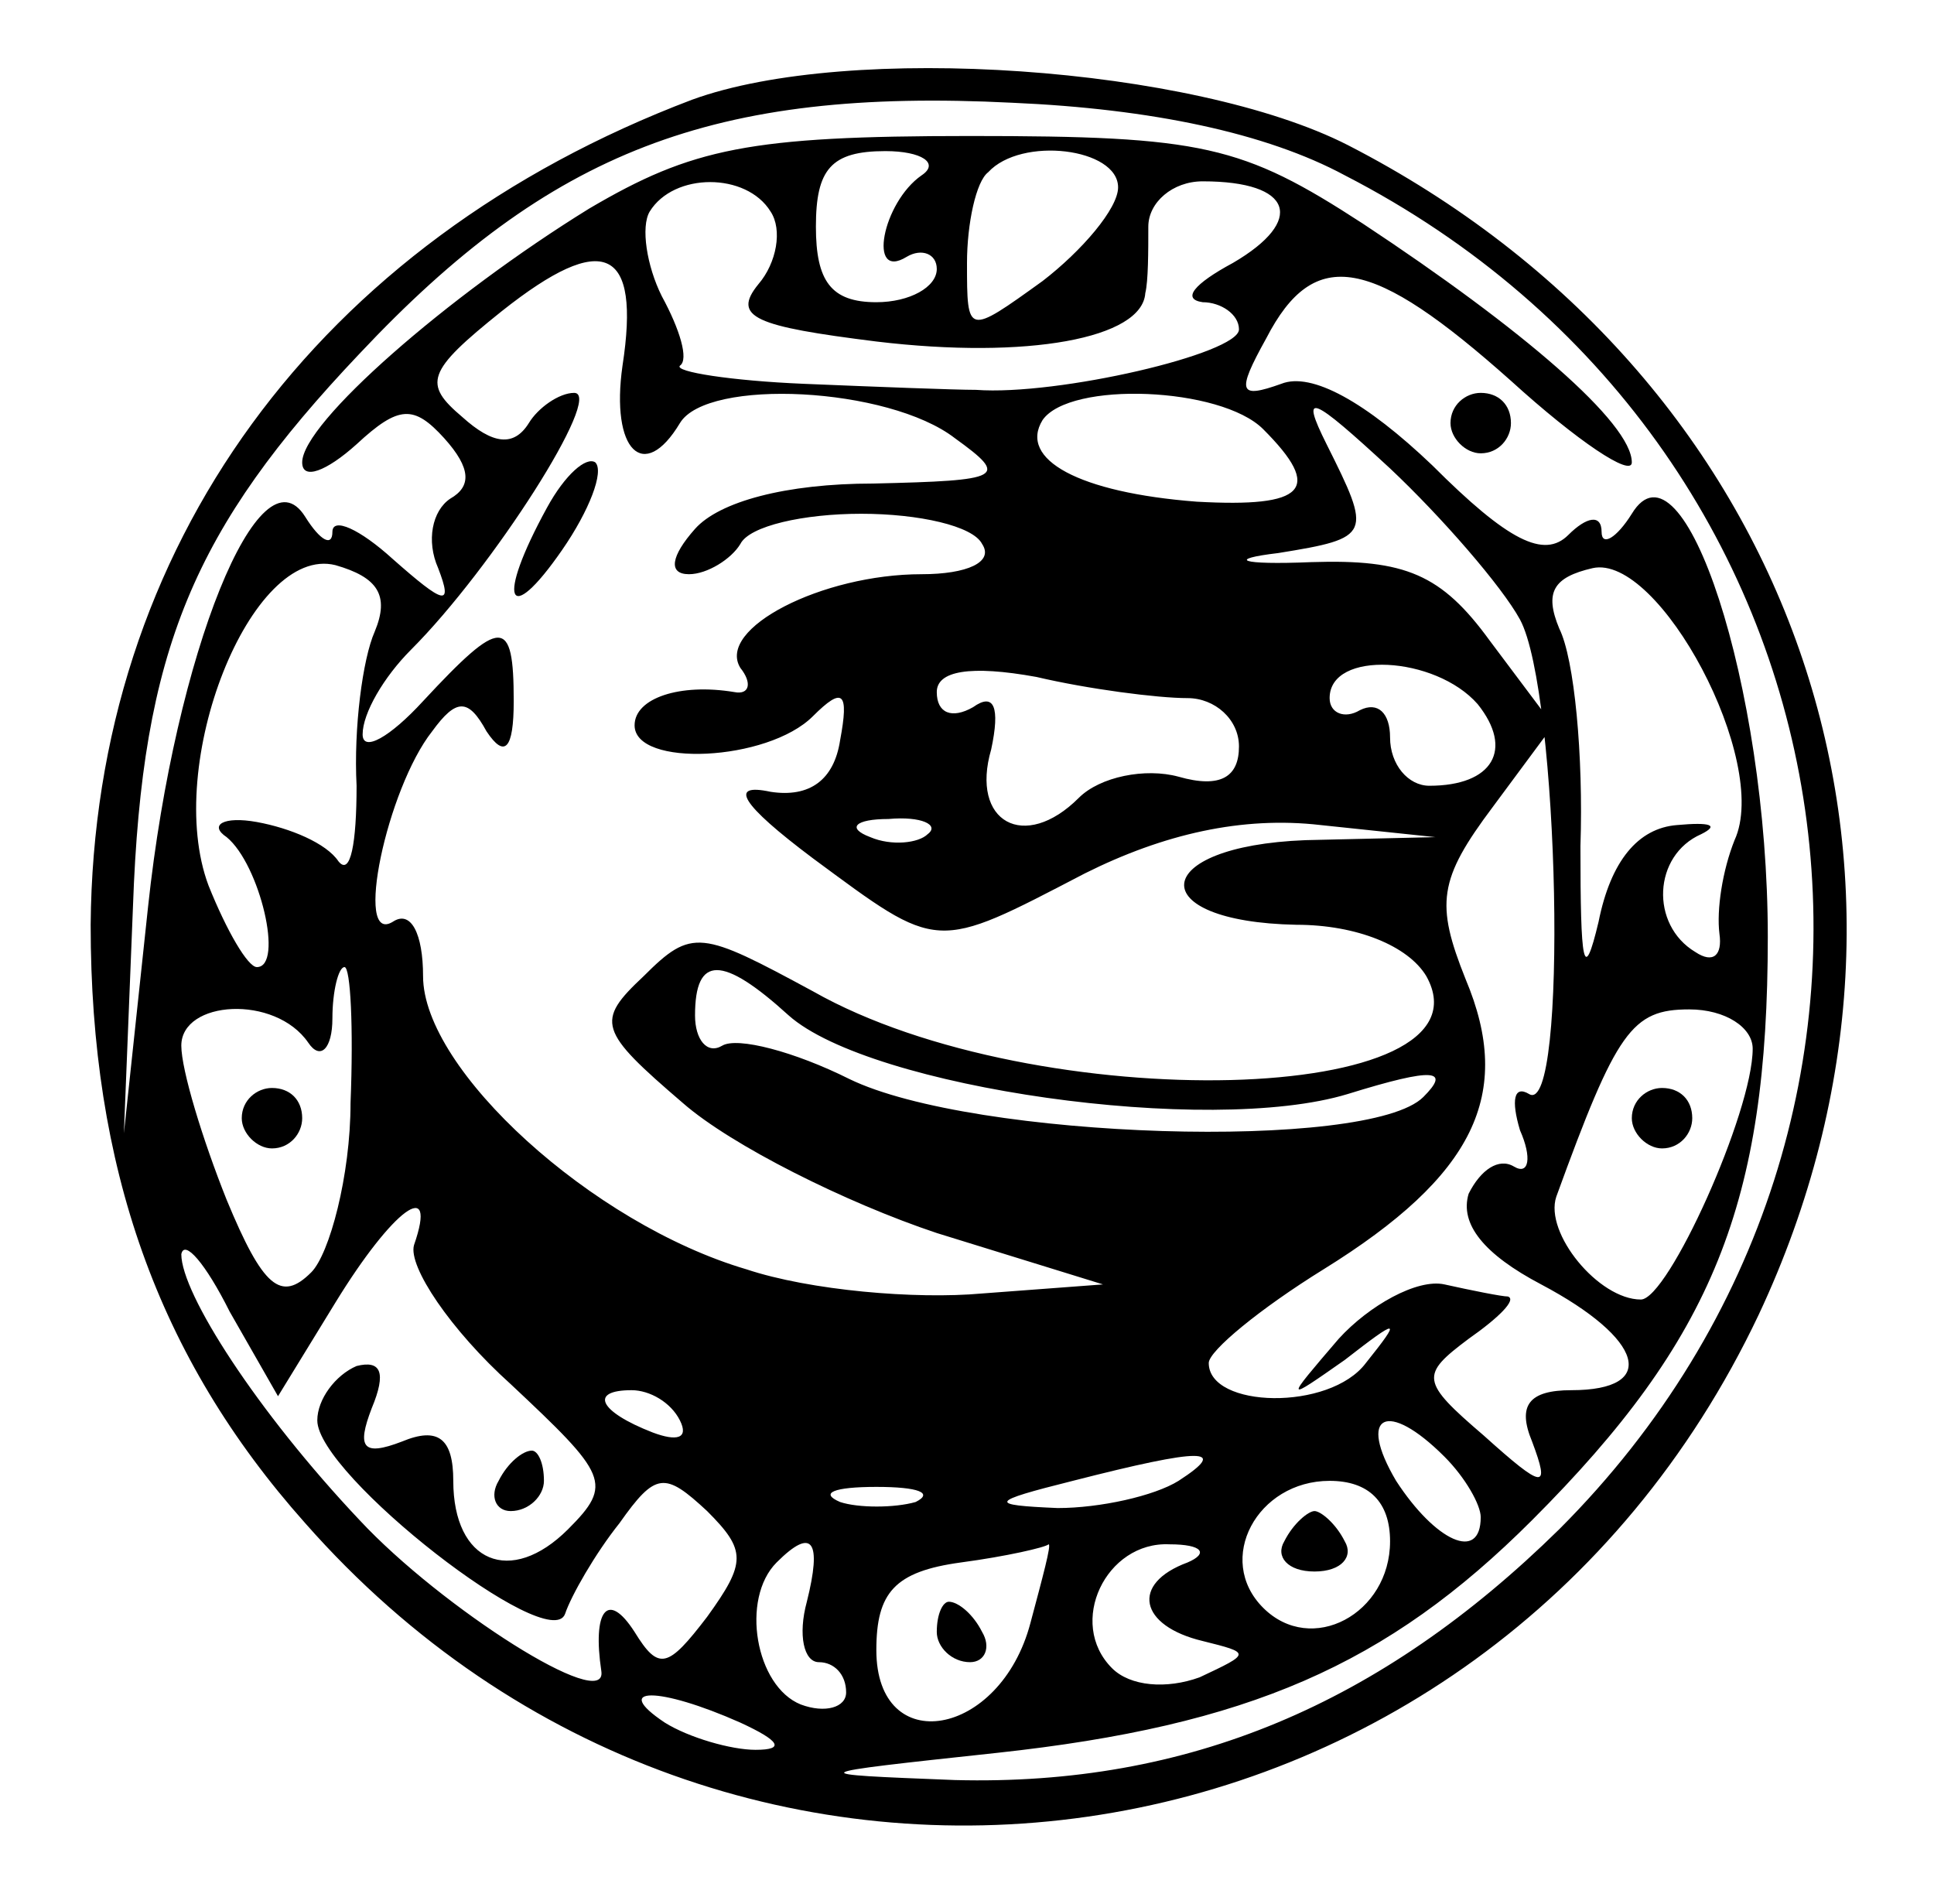
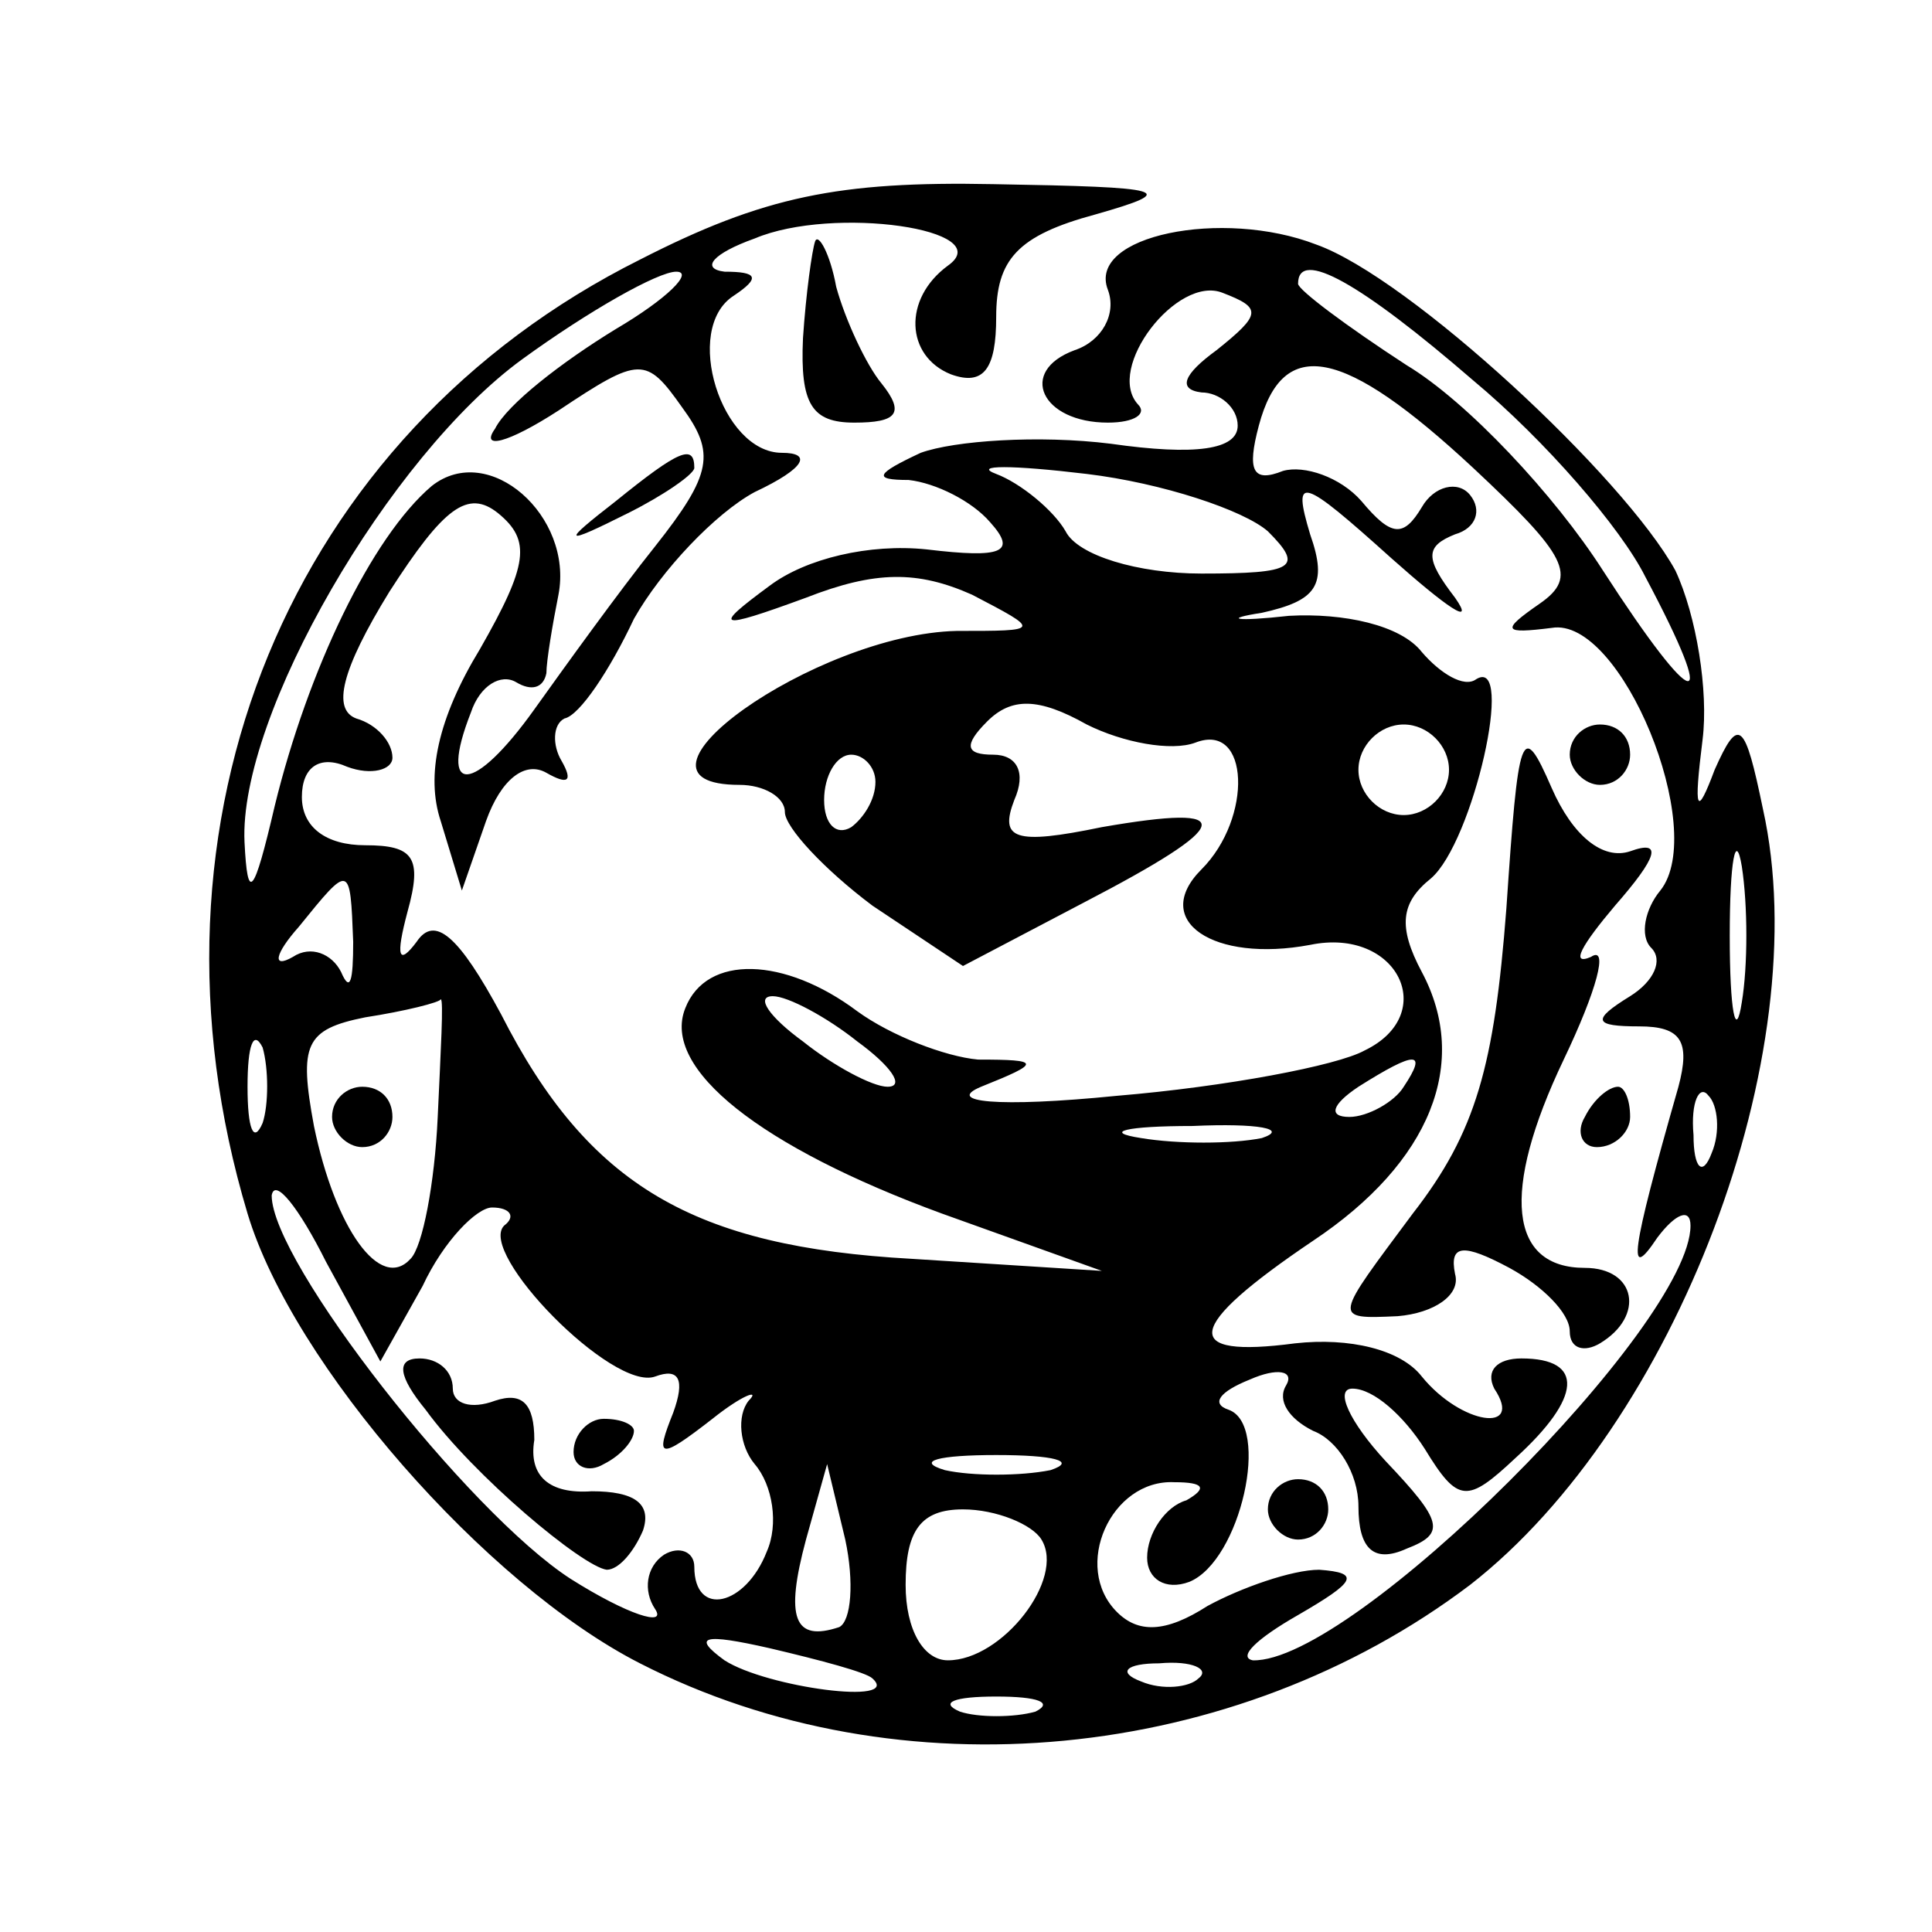
- <svg xmlns="http://www.w3.org/2000/svg" version="1.0" width="64pt" height="63pt" viewBox="0 0 64 63" preserveAspectRatio="xMidYMid meet">
-   <g transform="translate(0,63) scale(0.1,-0.1)" fill="#000000" stroke="none">
-     <path d="M229 597 c-124 -47 -198 -148 -199 -273 0 -80 22 -143 71 -198 140 -159 390 -123 481 69 69 147 12 311 -136 387 -51 26 -165 34 -217 15z m216 -25 c173 -89 208 -311 71 -448 -59 -58 -123 -85 -200 -83 -51 2 -51 2 14 9 83 9 129 29 177 77 60 60 78 105 78 193 0 83 -28 168 -45 140 -5 -8 -10 -11 -10 -6 0 6 -5 5 -11 -1 -8 -8 -20 -2 -45 23 -22 21 -40 31 -50 27 -14 -5 -15 -3 -5 15 16 31 35 27 81 -14 22 -20 40 -32 40 -27 0 13 -36 44 -89 79 -40 26 -53 29 -130 29 -73 0 -92 -4 -126 -24 -47 -29 -95 -71 -95 -84 0 -6 8 -3 18 6 14 13 19 13 29 2 9 -10 9 -16 2 -20 -6 -4 -8 -14 -4 -23 5 -13 2 -12 -15 3 -11 10 -20 14 -20 9 0 -5 -4 -3 -9 5 -15 24 -43 -45 -52 -129 l-8 -75 3 75 c3 85 20 125 75 183 63 67 117 88 216 83 46 -2 84 -10 110 -24z m-140 0 c-13 -9 -18 -35 -5 -27 5 3 10 1 10 -4 0 -6 -9 -11 -20 -11 -15 0 -20 7 -20 25 0 19 5 25 23 25 12 0 18 -4 12 -8z m65 -4 c0 -7 -12 -21 -25 -31 -25 -18 -25 -18 -25 6 0 13 3 27 7 30 11 12 43 8 43 -5z m-115 -8 c4 -6 2 -17 -4 -24 -9 -11 -1 -14 39 -19 50 -6 88 1 89 16 1 4 1 14 1 22 0 8 8 15 18 15 30 0 34 -13 10 -27 -13 -7 -17 -12 -10 -13 6 0 12 -4 12 -9 0 -8 -60 -22 -87 -20 -7 0 -33 1 -57 2 -24 1 -43 4 -41 6 3 2 0 12 -6 23 -5 10 -7 23 -4 28 8 13 32 13 40 0z m-49 -51 c-4 -28 7 -39 19 -19 9 15 69 12 91 -5 18 -13 16 -14 -27 -15 -29 0 -51 -6 -59 -15 -8 -9 -9 -15 -2 -15 6 0 14 5 17 10 3 6 21 10 40 10 19 0 37 -4 40 -10 4 -6 -5 -10 -20 -10 -33 0 -68 -18 -60 -31 4 -5 3 -9 -2 -8 -18 3 -33 -2 -33 -11 0 -14 44 -12 59 3 10 10 12 8 9 -8 -2 -13 -10 -19 -23 -17 -14 3 -10 -4 14 -22 42 -31 40 -31 90 -5 26 13 52 19 78 16 l38 -4 -43 -1 c-52 -2 -54 -27 -3 -28 20 0 37 -7 43 -17 24 -43 -129 -47 -203 -5 -37 20 -40 21 -56 5 -16 -15 -15 -18 13 -42 16 -14 54 -33 84 -43 l55 -17 -40 -3 c-22 -2 -57 1 -78 8 -51 15 -107 66 -107 97 0 14 -4 22 -10 18 -13 -8 -2 44 13 63 8 11 12 11 18 0 6 -9 9 -6 9 10 0 28 -4 28 -30 0 -11 -12 -20 -17 -20 -11 0 7 7 19 16 28 27 27 64 85 54 85 -5 0 -12 -5 -15 -10 -5 -8 -12 -7 -22 2 -13 11 -12 15 13 35 34 27 46 21 40 -18z m212 -21 c20 -20 14 -26 -22 -24 -39 3 -59 14 -51 27 9 13 59 11 73 -3z m85 -63 c13 -24 16 -165 3 -157 -5 3 -6 -2 -3 -12 4 -9 3 -15 -2 -12 -5 3 -11 -1 -15 -9 -3 -10 5 -20 24 -30 34 -18 39 -35 10 -35 -14 0 -18 -5 -13 -17 6 -16 4 -16 -16 2 -21 18 -21 20 -5 32 10 7 16 13 13 14 -2 0 -12 2 -21 4 -9 2 -25 -7 -35 -18 -18 -21 -18 -21 2 -7 18 14 19 14 7 -1 -12 -16 -52 -15 -52 0 0 4 17 18 38 31 50 31 63 58 47 96 -10 25 -9 33 9 57 l20 27 -21 28 c-16 22 -28 27 -59 26 -24 -1 -28 1 -11 3 31 5 31 6 16 36 -9 18 -5 16 21 -8 17 -16 37 -39 43 -50z m-379 -4 c-4 -9 -7 -32 -6 -51 0 -19 -2 -30 -6 -25 -4 6 -16 11 -27 13 -11 2 -16 -1 -10 -5 11 -9 19 -43 10 -43 -3 0 -10 12 -16 27 -15 40 14 113 42 106 14 -4 18 -10 13 -22z m450 -69 c-4 -10 -6 -23 -5 -31 1 -7 -2 -10 -8 -6 -15 9 -14 32 2 39 6 3 3 4 -8 3 -13 -1 -22 -12 -26 -32 -5 -21 -6 -14 -6 25 1 30 -2 62 -7 72 -5 12 -2 17 11 20 22 5 59 -64 47 -90z m-181 47 c9 0 17 -7 17 -16 0 -10 -6 -14 -20 -10 -11 3 -26 0 -33 -7 -18 -18 -36 -8 -29 16 3 14 1 19 -6 14 -7 -4 -12 -2 -12 5 0 7 11 9 33 5 17 -4 40 -7 50 -7z m96 -2 c12 -15 5 -27 -16 -27 -7 0 -13 7 -13 16 0 8 -4 12 -10 9 -5 -3 -10 -1 -10 4 0 16 35 14 49 -2z m-182 -43 c-3 -3 -12 -4 -19 -1 -8 3 -5 6 6 6 11 1 17 -2 13 -5z m-191 -89 c0 -24 -7 -50 -13 -56 -10 -10 -16 -5 -28 24 -8 20 -15 43 -15 51 0 15 31 17 42 1 4 -6 8 -2 8 8 0 9 2 17 4 17 2 0 3 -20 2 -45z m145 29 c27 -24 139 -40 185 -26 29 9 34 8 25 -1 -18 -18 -149 -14 -190 6 -18 9 -37 14 -42 11 -5 -3 -9 2 -9 10 0 20 9 20 31 0z m319 -11 c0 -21 -28 -83 -37 -83 -14 0 -32 22 -28 34 20 55 25 62 44 62 12 0 21 -6 21 -13z m-443 -65 c-2 -7 12 -28 32 -46 32 -30 34 -33 19 -48 -19 -19 -38 -11 -38 16 0 14 -5 18 -17 13 -13 -5 -15 -2 -10 11 5 12 3 16 -5 14 -7 -3 -13 -11 -13 -18 0 -18 77 -78 82 -64 2 6 10 20 18 30 12 17 15 17 29 4 13 -13 13 -17 0 -35 -13 -17 -16 -18 -24 -5 -9 14 -14 7 -11 -13 2 -14 -53 21 -80 50 -34 36 -59 75 -59 88 1 5 8 -3 16 -19 l16 -28 19 31 c19 31 34 42 26 19z m88 -58 c3 -6 -1 -7 -9 -4 -18 7 -21 14 -7 14 6 0 13 -4 16 -10z m253 -12 c7 -7 12 -16 12 -20 0 -15 -15 -8 -28 12 -13 22 -3 27 16 8z m-88 -8 c-8 -5 -26 -9 -40 -9 -23 1 -23 2 5 9 43 11 52 11 35 0z m-87 -7 c-7 -2 -19 -2 -25 0 -7 3 -2 5 12 5 14 0 19 -2 13 -5z m157 -13 c0 -24 -26 -38 -42 -22 -16 16 -2 42 22 42 13 0 20 -7 20 -20z m-193 -20 c-3 -11 -1 -20 4 -20 5 0 9 -4 9 -10 0 -5 -7 -7 -15 -4 -15 6 -20 35 -8 47 12 12 15 7 10 -13z m74 -7 c-10 -38 -51 -45 -51 -9 0 19 6 26 28 29 15 2 28 5 29 6 1 0 -2 -11 -6 -26z m52 20 c-19 -7 -16 -21 5 -26 16 -4 16 -4 -1 -12 -11 -4 -23 -3 -29 3 -15 15 -2 42 19 41 11 0 13 -3 6 -6z m-148 -53 c13 -6 15 -9 5 -9 -8 0 -22 4 -30 9 -18 12 -2 12 25 0z" />
-     <path d="M480 490 c0 -5 5 -10 10 -10 6 0 10 5 10 10 0 6 -4 10 -10 10 -5 0 -10 -4 -10 -10z" />
-     <path d="M181 462 c-17 -31 -13 -40 5 -14 9 13 14 26 11 29 -3 2 -10 -4 -16 -15z" />
-     <path d="M80 260 c0 -5 5 -10 10 -10 6 0 10 5 10 10 0 6 -4 10 -10 10 -5 0 -10 -4 -10 -10z" />
-     <path d="M540 260 c0 -5 5 -10 10 -10 6 0 10 5 10 10 0 6 -4 10 -10 10 -5 0 -10 -4 -10 -10z" />
-     <path d="M165 140 c-3 -5 -1 -10 4 -10 6 0 11 5 11 10 0 6 -2 10 -4 10 -3 0 -8 -4 -11 -10z" />
-     <path d="M425 120 c-3 -5 1 -10 10 -10 9 0 13 5 10 10 -3 6 -8 10 -10 10 -2 0 -7 -4 -10 -10z" />
-     <path d="M310 90 c0 -5 5 -10 11 -10 5 0 7 5 4 10 -3 6 -8 10 -11 10 -2 0 -4 -4 -4 -10z" />
+ <svg xmlns="http://www.w3.org/2000/svg" version="1.0" width="64pt" height="64pt" viewBox="0 0 64 64" preserveAspectRatio="xMidYMid meet">
+   <g transform="translate(0,64) scale(0.1,-0.1)" fill="#000000" stroke="none">
+     <path d="M212 554 c-116 -58 -169 -186 -130 -316 15 -50 79 -123 130 -149 86 -44 197 -33 275 26 68 53 115 176 97 257 -6 29 -8 31 -16 13 -6 -16 -7 -14 -4 10 2 16 -2 41 -9 56 -17 31 -88 97 -119 108 -31 12 -76 3 -69 -15 3 -8 -2 -17 -11 -20 -19 -7 -11 -24 11 -24 9 0 13 3 10 6 -11 12 13 43 28 37 13 -5 13 -7 -2 -19 -11 -8 -13 -13 -5 -14 6 0 12 -5 12 -11 0 -8 -14 -10 -42 -6 -24 3 -52 1 -63 -3 -15 -7 -16 -9 -4 -9 9 -1 21 -7 27 -14 9 -10 4 -12 -21 -9 -19 2 -40 -3 -52 -12 -19 -14 -18 -15 12 -4 23 9 37 9 55 1 23 -12 23 -12 -5 -12 -47 -1 -117 -51 -72 -51 8 0 15 -4 15 -9 0 -5 13 -19 29 -31 l30 -20 40 21 c50 26 52 33 6 25 -29 -6 -34 -4 -29 9 4 9 1 15 -7 15 -9 0 -10 3 -2 11 8 8 17 8 33 -1 12 -6 28 -9 36 -6 18 7 19 -25 2 -42 -17 -17 4 -31 36 -25 29 6 43 -23 18 -35 -9 -5 -46 -12 -82 -15 -40 -4 -57 -2 -45 3 20 8 20 9 -1 9 -11 1 -29 8 -40 16 -24 18 -50 19 -57 1 -8 -20 25 -46 85 -68 l53 -19 -63 4 c-72 4 -107 24 -136 81 -14 26 -22 33 -28 24 -6 -8 -7 -5 -3 10 5 18 2 22 -14 22 -13 0 -21 6 -21 16 0 10 6 14 15 10 8 -3 15 -1 15 3 0 5 -5 11 -12 13 -8 3 -5 16 11 42 18 28 26 34 36 26 11 -9 10 -17 -6 -45 -14 -23 -18 -42 -13 -57 l7 -23 8 23 c5 14 13 20 20 16 7 -4 9 -3 5 4 -3 5 -3 12 1 14 5 1 15 16 23 33 9 16 27 35 40 42 17 8 19 13 9 13 -20 0 -33 41 -16 52 9 6 8 8 -3 8 -8 1 -4 6 10 11 26 11 81 3 64 -9 -15 -11 -14 -30 1 -36 11 -4 15 2 15 19 0 19 7 27 33 34 28 8 24 9 -34 10 -51 1 -76 -4 -117 -25z m-8 -23 c-18 -11 -36 -25 -40 -33 -5 -7 4 -5 21 6 27 18 29 18 41 1 11 -15 10 -22 -9 -46 -12 -15 -30 -40 -40 -54 -20 -28 -32 -29 -21 -1 3 9 10 13 15 10 5 -3 9 -2 10 3 0 4 2 16 4 26 5 26 -23 51 -42 36 -20 -17 -41 -61 -52 -106 -7 -30 -9 -32 -10 -12 -2 42 48 128 92 160 22 16 45 29 51 29 6 0 -3 -9 -20 -19z m284 -17 c24 -20 49 -49 57 -65 25 -47 17 -46 -14 2 -16 25 -45 56 -65 68 -20 13 -36 25 -36 27 0 12 21 0 58 -32z m0 -29 c31 -29 35 -36 22 -45 -13 -9 -12 -10 4 -8 23 4 52 -67 36 -87 -5 -6 -7 -15 -3 -19 4 -4 1 -11 -7 -16 -13 -8 -12 -10 3 -10 14 0 17 -5 13 -20 -16 -56 -17 -65 -7 -50 6 8 11 10 11 4 0 -33 -112 -145 -145 -144 -5 1 1 7 15 15 19 11 21 14 7 15 -9 0 -26 -6 -37 -12 -14 -9 -23 -9 -30 -2 -15 15 -2 44 19 43 10 0 11 -2 4 -6 -7 -2 -13 -11 -13 -19 0 -7 6 -11 14 -8 17 7 27 52 13 57 -6 2 -3 6 7 10 9 4 15 3 12 -2 -3 -5 1 -11 9 -15 8 -3 15 -14 15 -25 0 -14 5 -19 16 -14 13 5 12 9 -7 29 -12 13 -17 24 -11 24 7 0 17 -9 24 -20 11 -18 14 -18 30 -3 22 20 23 33 2 33 -8 0 -12 -4 -9 -10 10 -15 -11 -12 -24 4 -7 9 -24 13 -42 11 -38 -5 -37 5 6 34 39 26 52 59 36 89 -8 15 -7 23 3 31 14 12 28 74 15 66 -4 -3 -12 2 -18 9 -7 9 -26 13 -44 12 -18 -2 -22 -1 -9 1 18 4 22 9 16 26 -6 20 -3 19 27 -8 18 -16 28 -23 21 -13 -10 13 -10 17 0 21 7 2 9 8 5 13 -4 5 -12 3 -16 -4 -6 -10 -10 -10 -20 2 -7 8 -19 12 -26 10 -10 -4 -12 0 -8 15 8 30 28 26 71 -14z m-68 -21 c12 -12 9 -14 -22 -14 -21 0 -41 6 -45 14 -4 7 -15 16 -23 19 -8 3 5 3 30 0 25 -3 52 -12 60 -19z m60 -79 c0 -8 -7 -15 -15 -15 -8 0 -15 7 -15 15 0 8 7 15 15 15 8 0 15 -7 15 -15z m-190 -4 c0 -6 -4 -12 -8 -15 -5 -3 -9 1 -9 9 0 8 4 15 9 15 4 0 8 -4 8 -9z m287 -73 c-2 -13 -4 -3 -4 22 0 25 2 35 4 23 2 -13 2 -33 0 -45z m-460 20 c0 -13 -1 -17 -4 -10 -3 6 -10 9 -16 5 -7 -4 -6 1 2 10 17 21 17 21 18 -5z m28 -58 c-1 -22 -5 -43 -9 -47 -10 -11 -25 10 -32 44 -5 27 -3 32 17 36 13 2 25 5 25 6 1 0 0 -17 -1 -39z m139 25 c11 -8 16 -15 10 -15 -5 0 -18 7 -28 15 -11 8 -16 15 -10 15 5 0 18 -7 28 -15z m-197 -27 c-3 -7 -5 -2 -5 12 0 14 2 19 5 13 2 -7 2 -19 0 -25z m378 12 c-3 -5 -12 -10 -18 -10 -7 0 -6 4 3 10 19 12 23 12 15 0z m102 -22 c-3 -8 -6 -5 -6 6 -1 11 2 17 5 13 3 -3 4 -12 1 -19z m-149 5 c-10 -2 -28 -2 -40 0 -13 2 -5 4 17 4 22 1 32 -1 23 -4z m-278 -49 c7 15 18 26 23 26 6 0 8 -3 4 -6 -9 -9 36 -55 50 -50 8 3 10 -1 6 -12 -6 -15 -5 -16 13 -2 10 8 16 10 12 6 -4 -5 -3 -15 2 -21 6 -7 8 -20 4 -29 -7 -18 -24 -22 -24 -5 0 5 -5 7 -10 4 -6 -4 -7 -12 -3 -18 4 -6 -9 -2 -28 10 -34 22 -99 105 -99 127 1 6 9 -4 18 -22 l18 -33 14 25z m208 -61 c-10 -2 -26 -2 -35 0 -10 3 -2 5 17 5 19 0 27 -2 18 -5z m-70 -52 c-15 -5 -18 3 -11 29 l7 25 6 -25 c3 -14 2 -27 -2 -29z m67 29 c8 -13 -13 -40 -31 -40 -8 0 -14 10 -14 25 0 18 5 25 19 25 11 0 23 -5 26 -10z m-56 -46 c10 -9 -35 -3 -49 6 -11 8 -7 9 15 4 17 -4 32 -8 34 -10z m108 0 c-3 -3 -12 -4 -19 -1 -8 3 -5 6 6 6 11 1 17 -2 13 -5z m-54 -11 c-7 -2 -19 -2 -25 0 -7 3 -2 5 12 5 14 0 19 -2 13 -5z" />
+     <path d="M204 474 c-18 -14 -18 -15 4 -4 12 6 22 13 22 15 0 8 -5 6 -26 -11z" />
+     <path d="M499 339 c-4 -52 -10 -74 -31 -101 -26 -35 -27 -35 -5 -34 12 1 21 7 19 14 -2 10 3 10 18 2 11 -6 20 -15 20 -21 0 -6 5 -7 10 -4 15 9 12 25 -5 25 -25 0 -28 25 -7 69 11 23 15 38 9 34 -7 -3 -3 4 8 17 14 16 16 22 5 18 -9 -3 -19 5 -26 21 -10 23 -11 19 -15 -40z" />
+     <path d="M520 390 c0 -5 5 -10 10 -10 6 0 10 5 10 10 0 6 -4 10 -10 10 -5 0 -10 -4 -10 -10z" />
+     <path d="M525 270 c-3 -5 -1 -10 4 -10 6 0 11 5 11 10 0 6 -2 10 -4 10 -3 0 -8 -4 -11 -10z" />
+     <path d="M420 140 c0 -5 5 -10 10 -10 6 0 10 5 10 10 0 6 -4 10 -10 10 -5 0 -10 -4 -10 -10z" />
+     <path d="M110 270 c0 -5 5 -10 10 -10 6 0 10 5 10 10 0 6 -4 10 -10 10 -5 0 -10 -4 -10 -10z" />
+     <path d="M141 173 c16 -22 52 -52 60 -53 4 0 9 6 12 13 3 9 -3 13 -17 13 -14 -1 -21 5 -19 17 0 12 -4 16 -13 13 -8 -3 -14 -1 -14 4 0 6 -5 10 -11 10 -8 0 -7 -6 2 -17z" />
+     <path d="M190 159 c0 -5 5 -7 10 -4 6 3 10 8 10 11 0 2 -4 4 -10 4 -5 0 -10 -5 -10 -11z" />
+     <path d="M270 560 c-1 -3 -3 -17 -4 -32 -1 -22 3 -28 17 -28 14 0 17 3 9 13 -5 6 -12 21 -15 32 -2 11 -6 18 -7 15z" />
  </g>
</svg>
